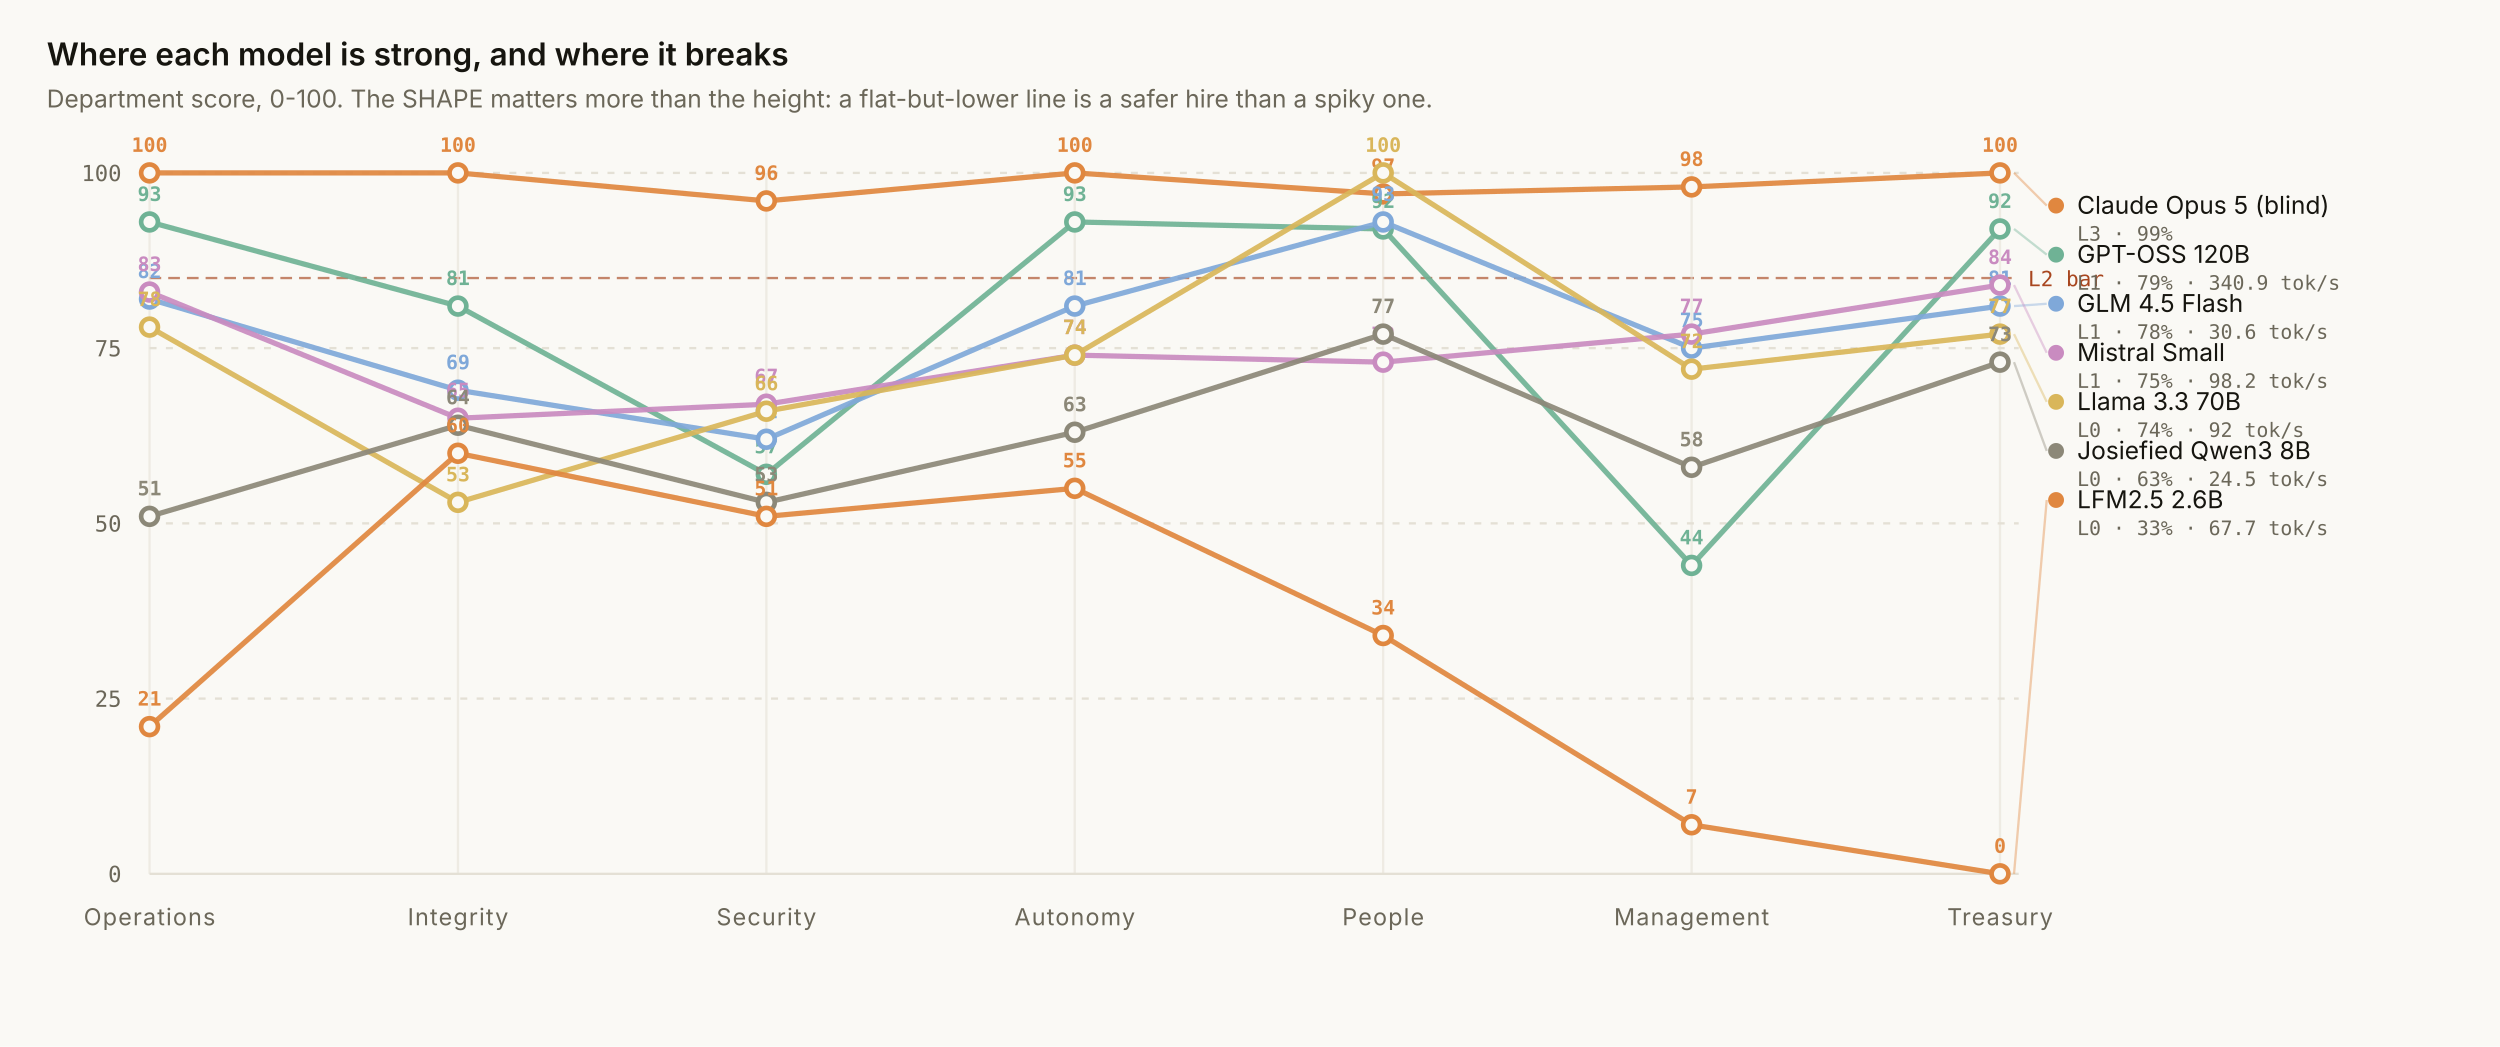
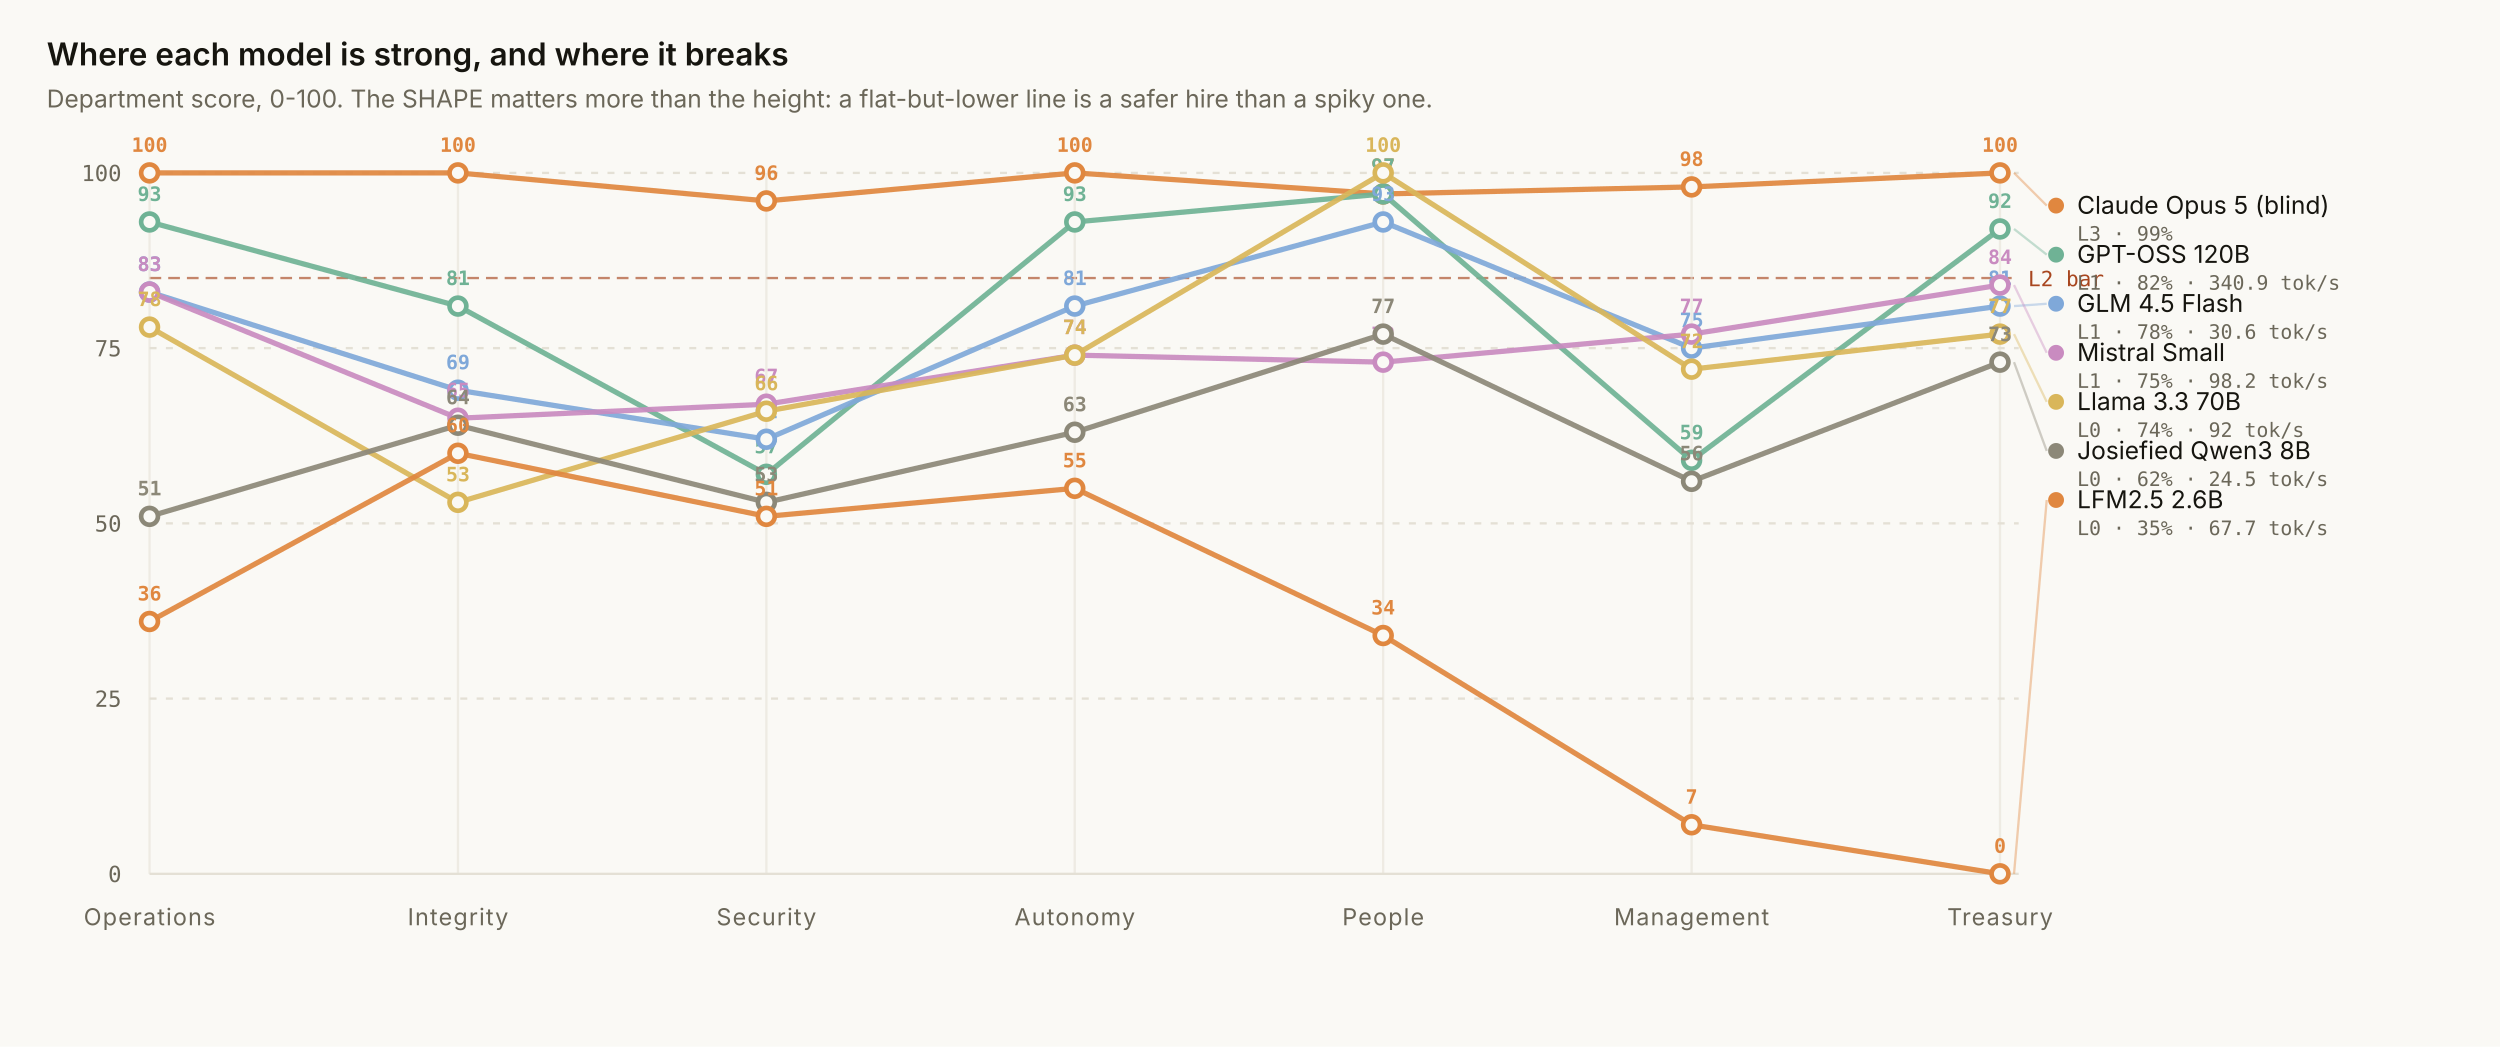
<svg xmlns="http://www.w3.org/2000/svg" width="1070" height="448" viewBox="0 0 1070 448" font-family="ui-sans-serif, -apple-system, 'Segoe UI', Inter, Helvetica, Arial, sans-serif">
  <rect width="1070" height="448" fill="#FAF9F5" />
  <text x="20" y="28" font-size="13.5" font-weight="600" fill="#16150F">Where each model is strong, and where it breaks</text>
  <text x="20" y="46" font-size="10.5" fill="#6B6759">Department score, 0-100. The SHAPE matters more than the height: a flat-but-lower line is a safer hire than a spiky one.</text>
  <line x1="64" y1="374" x2="864" y2="374" stroke="#E4E0D5" stroke-width="1" />
  <text x="52" y="377.5" font-size="9.5" text-anchor="end" fill="#6B6759" font-family="ui-monospace, 'SF Mono', 'Cascadia Mono', Menlo, Consolas, monospace">0</text>
  <line x1="64" y1="299" x2="864" y2="299" stroke="#E4E0D5" stroke-width="1" stroke-dasharray="3 4" />
  <text x="52" y="302.5" font-size="9.5" text-anchor="end" fill="#6B6759" font-family="ui-monospace, 'SF Mono', 'Cascadia Mono', Menlo, Consolas, monospace">25</text>
  <line x1="64" y1="224" x2="864" y2="224" stroke="#E4E0D5" stroke-width="1" stroke-dasharray="3 4" />
  <text x="52" y="227.5" font-size="9.5" text-anchor="end" fill="#6B6759" font-family="ui-monospace, 'SF Mono', 'Cascadia Mono', Menlo, Consolas, monospace">50</text>
  <line x1="64" y1="149" x2="864" y2="149" stroke="#E4E0D5" stroke-width="1" stroke-dasharray="3 4" />
  <text x="52" y="152.5" font-size="9.5" text-anchor="end" fill="#6B6759" font-family="ui-monospace, 'SF Mono', 'Cascadia Mono', Menlo, Consolas, monospace">75</text>
  <line x1="64" y1="74" x2="864" y2="74" stroke="#E4E0D5" stroke-width="1" stroke-dasharray="3 4" />
  <text x="52" y="77.5" font-size="9.5" text-anchor="end" fill="#6B6759" font-family="ui-monospace, 'SF Mono', 'Cascadia Mono', Menlo, Consolas, monospace">100</text>
  <line x1="64" y1="119" x2="864" y2="119" stroke="#A8461F" stroke-width="1" stroke-dasharray="5 3" opacity=".65" />
  <text x="868" y="122.5" font-size="9" fill="#A8461F" font-family="ui-monospace, 'SF Mono', 'Cascadia Mono', Menlo, Consolas, monospace">L2 bar</text>
  <text x="64" y="396" font-size="10" text-anchor="middle" fill="#6B6759" letter-spacing=".05em">Operations</text>
  <line x1="64" y1="74" x2="64" y2="374" stroke="#E4E0D5" stroke-width="1" opacity=".55" />
  <text x="196" y="396" font-size="10" text-anchor="middle" fill="#6B6759" letter-spacing=".05em">Integrity</text>
  <line x1="196" y1="74" x2="196" y2="374" stroke="#E4E0D5" stroke-width="1" opacity=".55" />
  <text x="328" y="396" font-size="10" text-anchor="middle" fill="#6B6759" letter-spacing=".05em">Security</text>
  <line x1="328" y1="74" x2="328" y2="374" stroke="#E4E0D5" stroke-width="1" opacity=".55" />
  <text x="460" y="396" font-size="10" text-anchor="middle" fill="#6B6759" letter-spacing=".05em">Autonomy</text>
  <line x1="460" y1="74" x2="460" y2="374" stroke="#E4E0D5" stroke-width="1" opacity=".55" />
  <text x="592" y="396" font-size="10" text-anchor="middle" fill="#6B6759" letter-spacing=".05em">People</text>
  <line x1="592" y1="74" x2="592" y2="374" stroke="#E4E0D5" stroke-width="1" opacity=".55" />
  <text x="724" y="396" font-size="10" text-anchor="middle" fill="#6B6759" letter-spacing=".05em">Management</text>
  <line x1="724" y1="74" x2="724" y2="374" stroke="#E4E0D5" stroke-width="1" opacity=".55" />
  <text x="856" y="396" font-size="10" text-anchor="middle" fill="#6B6759" letter-spacing=".05em">Treasury</text>
  <line x1="856" y1="74" x2="856" y2="374" stroke="#E4E0D5" stroke-width="1" opacity=".55" />
  <polyline fill="none" stroke="#E0873F" stroke-width="2.25" stroke-linejoin="round" stroke-linecap="round" opacity=".92" points="64,74 196,74 328,86 460,74 592,83 724,80 856,74" />
  <circle cx="64" cy="74" r="3.6" fill="#FAF9F5" stroke="#E0873F" stroke-width="2" />
  <text x="64" y="65" font-size="8.5" text-anchor="middle" fill="#E0873F" font-family="ui-monospace, 'SF Mono', 'Cascadia Mono', Menlo, Consolas, monospace" font-weight="600">100</text>
  <circle cx="196" cy="74" r="3.6" fill="#FAF9F5" stroke="#E0873F" stroke-width="2" />
  <text x="196" y="65" font-size="8.5" text-anchor="middle" fill="#E0873F" font-family="ui-monospace, 'SF Mono', 'Cascadia Mono', Menlo, Consolas, monospace" font-weight="600">100</text>
  <circle cx="328" cy="86" r="3.6" fill="#FAF9F5" stroke="#E0873F" stroke-width="2" />
  <text x="328" y="77" font-size="8.5" text-anchor="middle" fill="#E0873F" font-family="ui-monospace, 'SF Mono', 'Cascadia Mono', Menlo, Consolas, monospace" font-weight="600">96</text>
  <circle cx="460" cy="74" r="3.6" fill="#FAF9F5" stroke="#E0873F" stroke-width="2" />
  <text x="460" y="65" font-size="8.5" text-anchor="middle" fill="#E0873F" font-family="ui-monospace, 'SF Mono', 'Cascadia Mono', Menlo, Consolas, monospace" font-weight="600">100</text>
  <circle cx="592" cy="83" r="3.6" fill="#FAF9F5" stroke="#E0873F" stroke-width="2" />
  <text x="592" y="74" font-size="8.5" text-anchor="middle" fill="#E0873F" font-family="ui-monospace, 'SF Mono', 'Cascadia Mono', Menlo, Consolas, monospace" font-weight="600">97</text>
  <circle cx="724" cy="80" r="3.6" fill="#FAF9F5" stroke="#E0873F" stroke-width="2" />
  <text x="724" y="71" font-size="8.5" text-anchor="middle" fill="#E0873F" font-family="ui-monospace, 'SF Mono', 'Cascadia Mono', Menlo, Consolas, monospace" font-weight="600">98</text>
  <circle cx="856" cy="74" r="3.6" fill="#FAF9F5" stroke="#E0873F" stroke-width="2" />
  <text x="856" y="65" font-size="8.5" text-anchor="middle" fill="#E0873F" font-family="ui-monospace, 'SF Mono', 'Cascadia Mono', Menlo, Consolas, monospace" font-weight="600">100</text>
  <line x1="862" y1="74" x2="876" y2="88" stroke="#E0873F" stroke-width="1" opacity=".4" />
  <circle cx="880" cy="88" r="3.4" fill="#E0873F" />
  <text x="889" y="91.5" font-size="10.5" fill="#16150F">Claude Opus 5 (blind)</text>
  <text x="889" y="103" font-size="8.5" fill="#6B6759" font-family="ui-monospace, 'SF Mono', 'Cascadia Mono', Menlo, Consolas, monospace">L3 · 99%</text>
-   <polyline fill="none" stroke="#6FB295" stroke-width="2.25" stroke-linejoin="round" stroke-linecap="round" opacity=".92" points="64,95 196,131 328,203 460,95 592,98 724,242 856,98" />
+   <polyline fill="none" stroke="#6FB295" stroke-width="2.25" stroke-linejoin="round" stroke-linecap="round" opacity=".92" points="64,95 196,131 328,203 460,95 592,83 724,197 856,98" />
  <circle cx="64" cy="95" r="3.6" fill="#FAF9F5" stroke="#6FB295" stroke-width="2" />
  <text x="64" y="86" font-size="8.5" text-anchor="middle" fill="#6FB295" font-family="ui-monospace, 'SF Mono', 'Cascadia Mono', Menlo, Consolas, monospace" font-weight="600">93</text>
  <circle cx="196" cy="131" r="3.6" fill="#FAF9F5" stroke="#6FB295" stroke-width="2" />
  <text x="196" y="122" font-size="8.5" text-anchor="middle" fill="#6FB295" font-family="ui-monospace, 'SF Mono', 'Cascadia Mono', Menlo, Consolas, monospace" font-weight="600">81</text>
  <circle cx="328" cy="203" r="3.6" fill="#FAF9F5" stroke="#6FB295" stroke-width="2" />
  <text x="328" y="194" font-size="8.5" text-anchor="middle" fill="#6FB295" font-family="ui-monospace, 'SF Mono', 'Cascadia Mono', Menlo, Consolas, monospace" font-weight="600">57</text>
  <circle cx="460" cy="95" r="3.6" fill="#FAF9F5" stroke="#6FB295" stroke-width="2" />
  <text x="460" y="86" font-size="8.5" text-anchor="middle" fill="#6FB295" font-family="ui-monospace, 'SF Mono', 'Cascadia Mono', Menlo, Consolas, monospace" font-weight="600">93</text>
-   <circle cx="592" cy="98" r="3.6" fill="#FAF9F5" stroke="#6FB295" stroke-width="2" />
-   <text x="592" y="89" font-size="8.5" text-anchor="middle" fill="#6FB295" font-family="ui-monospace, 'SF Mono', 'Cascadia Mono', Menlo, Consolas, monospace" font-weight="600">92</text>
-   <circle cx="724" cy="242" r="3.6" fill="#FAF9F5" stroke="#6FB295" stroke-width="2" />
-   <text x="724" y="233" font-size="8.5" text-anchor="middle" fill="#6FB295" font-family="ui-monospace, 'SF Mono', 'Cascadia Mono', Menlo, Consolas, monospace" font-weight="600">44</text>
+   <circle cx="592" cy="83" r="3.6" fill="#FAF9F5" stroke="#6FB295" stroke-width="2" />
+   <text x="592" y="74" font-size="8.5" text-anchor="middle" fill="#6FB295" font-family="ui-monospace, 'SF Mono', 'Cascadia Mono', Menlo, Consolas, monospace" font-weight="600">97</text>
+   <circle cx="724" cy="197" r="3.6" fill="#FAF9F5" stroke="#6FB295" stroke-width="2" />
+   <text x="724" y="188" font-size="8.5" text-anchor="middle" fill="#6FB295" font-family="ui-monospace, 'SF Mono', 'Cascadia Mono', Menlo, Consolas, monospace" font-weight="600">59</text>
  <circle cx="856" cy="98" r="3.6" fill="#FAF9F5" stroke="#6FB295" stroke-width="2" />
  <text x="856" y="89" font-size="8.5" text-anchor="middle" fill="#6FB295" font-family="ui-monospace, 'SF Mono', 'Cascadia Mono', Menlo, Consolas, monospace" font-weight="600">92</text>
  <line x1="862" y1="98" x2="876" y2="109" stroke="#6FB295" stroke-width="1" opacity=".4" />
  <circle cx="880" cy="109" r="3.4" fill="#6FB295" />
  <text x="889" y="112.5" font-size="10.5" fill="#16150F">GPT-OSS 120B</text>
-   <text x="889" y="124" font-size="8.5" fill="#6B6759" font-family="ui-monospace, 'SF Mono', 'Cascadia Mono', Menlo, Consolas, monospace">L1 · 79% · 340.9 tok/s</text>
-   <polyline fill="none" stroke="#7FA8D9" stroke-width="2.25" stroke-linejoin="round" stroke-linecap="round" opacity=".92" points="64,128 196,167 328,188 460,131 592,95 724,149 856,131" />
-   <circle cx="64" cy="128" r="3.6" fill="#FAF9F5" stroke="#7FA8D9" stroke-width="2" />
-   <text x="64" y="119" font-size="8.5" text-anchor="middle" fill="#7FA8D9" font-family="ui-monospace, 'SF Mono', 'Cascadia Mono', Menlo, Consolas, monospace" font-weight="600">82</text>
+   <text x="889" y="124" font-size="8.5" fill="#6B6759" font-family="ui-monospace, 'SF Mono', 'Cascadia Mono', Menlo, Consolas, monospace">L1 · 82% · 340.9 tok/s</text>
+   <polyline fill="none" stroke="#7FA8D9" stroke-width="2.25" stroke-linejoin="round" stroke-linecap="round" opacity=".92" points="64,125 196,167 328,188 460,131 592,95 724,149 856,131" />
+   <circle cx="64" cy="125" r="3.6" fill="#FAF9F5" stroke="#7FA8D9" stroke-width="2" />
+   <text x="64" y="116" font-size="8.5" text-anchor="middle" fill="#7FA8D9" font-family="ui-monospace, 'SF Mono', 'Cascadia Mono', Menlo, Consolas, monospace" font-weight="600">83</text>
  <circle cx="196" cy="167" r="3.6" fill="#FAF9F5" stroke="#7FA8D9" stroke-width="2" />
  <text x="196" y="158" font-size="8.5" text-anchor="middle" fill="#7FA8D9" font-family="ui-monospace, 'SF Mono', 'Cascadia Mono', Menlo, Consolas, monospace" font-weight="600">69</text>
  <circle cx="328" cy="188" r="3.6" fill="#FAF9F5" stroke="#7FA8D9" stroke-width="2" />
  <text x="328" y="179" font-size="8.5" text-anchor="middle" fill="#7FA8D9" font-family="ui-monospace, 'SF Mono', 'Cascadia Mono', Menlo, Consolas, monospace" font-weight="600">62</text>
  <circle cx="460" cy="131" r="3.6" fill="#FAF9F5" stroke="#7FA8D9" stroke-width="2" />
  <text x="460" y="122" font-size="8.5" text-anchor="middle" fill="#7FA8D9" font-family="ui-monospace, 'SF Mono', 'Cascadia Mono', Menlo, Consolas, monospace" font-weight="600">81</text>
  <circle cx="592" cy="95" r="3.6" fill="#FAF9F5" stroke="#7FA8D9" stroke-width="2" />
  <text x="592" y="86" font-size="8.5" text-anchor="middle" fill="#7FA8D9" font-family="ui-monospace, 'SF Mono', 'Cascadia Mono', Menlo, Consolas, monospace" font-weight="600">93</text>
  <circle cx="724" cy="149" r="3.6" fill="#FAF9F5" stroke="#7FA8D9" stroke-width="2" />
  <text x="724" y="140" font-size="8.5" text-anchor="middle" fill="#7FA8D9" font-family="ui-monospace, 'SF Mono', 'Cascadia Mono', Menlo, Consolas, monospace" font-weight="600">75</text>
  <circle cx="856" cy="131" r="3.6" fill="#FAF9F5" stroke="#7FA8D9" stroke-width="2" />
  <text x="856" y="122" font-size="8.5" text-anchor="middle" fill="#7FA8D9" font-family="ui-monospace, 'SF Mono', 'Cascadia Mono', Menlo, Consolas, monospace" font-weight="600">81</text>
  <line x1="862" y1="131" x2="876" y2="130" stroke="#7FA8D9" stroke-width="1" opacity=".4" />
  <circle cx="880" cy="130" r="3.4" fill="#7FA8D9" />
  <text x="889" y="133.5" font-size="10.5" fill="#16150F">GLM 4.5 Flash</text>
  <text x="889" y="145" font-size="8.5" fill="#6B6759" font-family="ui-monospace, 'SF Mono', 'Cascadia Mono', Menlo, Consolas, monospace">L1 · 78% · 30.6 tok/s</text>
  <polyline fill="none" stroke="#C98BC0" stroke-width="2.25" stroke-linejoin="round" stroke-linecap="round" opacity=".92" points="64,125 196,179 328,173 460,152 592,155 724,143 856,122" />
  <circle cx="64" cy="125" r="3.6" fill="#FAF9F5" stroke="#C98BC0" stroke-width="2" />
  <text x="64" y="116" font-size="8.5" text-anchor="middle" fill="#C98BC0" font-family="ui-monospace, 'SF Mono', 'Cascadia Mono', Menlo, Consolas, monospace" font-weight="600">83</text>
  <circle cx="196" cy="179" r="3.6" fill="#FAF9F5" stroke="#C98BC0" stroke-width="2" />
  <text x="196" y="170" font-size="8.5" text-anchor="middle" fill="#C98BC0" font-family="ui-monospace, 'SF Mono', 'Cascadia Mono', Menlo, Consolas, monospace" font-weight="600">65</text>
  <circle cx="328" cy="173" r="3.6" fill="#FAF9F5" stroke="#C98BC0" stroke-width="2" />
  <text x="328" y="164" font-size="8.5" text-anchor="middle" fill="#C98BC0" font-family="ui-monospace, 'SF Mono', 'Cascadia Mono', Menlo, Consolas, monospace" font-weight="600">67</text>
  <circle cx="460" cy="152" r="3.6" fill="#FAF9F5" stroke="#C98BC0" stroke-width="2" />
  <text x="460" y="143" font-size="8.5" text-anchor="middle" fill="#C98BC0" font-family="ui-monospace, 'SF Mono', 'Cascadia Mono', Menlo, Consolas, monospace" font-weight="600">74</text>
  <circle cx="592" cy="155" r="3.6" fill="#FAF9F5" stroke="#C98BC0" stroke-width="2" />
  <text x="592" y="146" font-size="8.5" text-anchor="middle" fill="#C98BC0" font-family="ui-monospace, 'SF Mono', 'Cascadia Mono', Menlo, Consolas, monospace" font-weight="600">73</text>
  <circle cx="724" cy="143" r="3.6" fill="#FAF9F5" stroke="#C98BC0" stroke-width="2" />
  <text x="724" y="134" font-size="8.5" text-anchor="middle" fill="#C98BC0" font-family="ui-monospace, 'SF Mono', 'Cascadia Mono', Menlo, Consolas, monospace" font-weight="600">77</text>
  <circle cx="856" cy="122" r="3.6" fill="#FAF9F5" stroke="#C98BC0" stroke-width="2" />
  <text x="856" y="113" font-size="8.5" text-anchor="middle" fill="#C98BC0" font-family="ui-monospace, 'SF Mono', 'Cascadia Mono', Menlo, Consolas, monospace" font-weight="600">84</text>
  <line x1="862" y1="122" x2="876" y2="151" stroke="#C98BC0" stroke-width="1" opacity=".4" />
  <circle cx="880" cy="151" r="3.4" fill="#C98BC0" />
  <text x="889" y="154.5" font-size="10.5" fill="#16150F">Mistral Small</text>
  <text x="889" y="166" font-size="8.5" fill="#6B6759" font-family="ui-monospace, 'SF Mono', 'Cascadia Mono', Menlo, Consolas, monospace">L1 · 75% · 98.2 tok/s</text>
  <polyline fill="none" stroke="#D9B65A" stroke-width="2.25" stroke-linejoin="round" stroke-linecap="round" opacity=".92" points="64,140 196,215 328,176 460,152 592,74 724,158 856,143" />
  <circle cx="64" cy="140" r="3.6" fill="#FAF9F5" stroke="#D9B65A" stroke-width="2" />
  <text x="64" y="131" font-size="8.5" text-anchor="middle" fill="#D9B65A" font-family="ui-monospace, 'SF Mono', 'Cascadia Mono', Menlo, Consolas, monospace" font-weight="600">78</text>
  <circle cx="196" cy="215" r="3.6" fill="#FAF9F5" stroke="#D9B65A" stroke-width="2" />
  <text x="196" y="206" font-size="8.5" text-anchor="middle" fill="#D9B65A" font-family="ui-monospace, 'SF Mono', 'Cascadia Mono', Menlo, Consolas, monospace" font-weight="600">53</text>
  <circle cx="328" cy="176" r="3.6" fill="#FAF9F5" stroke="#D9B65A" stroke-width="2" />
  <text x="328" y="167" font-size="8.5" text-anchor="middle" fill="#D9B65A" font-family="ui-monospace, 'SF Mono', 'Cascadia Mono', Menlo, Consolas, monospace" font-weight="600">66</text>
  <circle cx="460" cy="152" r="3.6" fill="#FAF9F5" stroke="#D9B65A" stroke-width="2" />
  <text x="460" y="143" font-size="8.5" text-anchor="middle" fill="#D9B65A" font-family="ui-monospace, 'SF Mono', 'Cascadia Mono', Menlo, Consolas, monospace" font-weight="600">74</text>
  <circle cx="592" cy="74" r="3.6" fill="#FAF9F5" stroke="#D9B65A" stroke-width="2" />
  <text x="592" y="65" font-size="8.5" text-anchor="middle" fill="#D9B65A" font-family="ui-monospace, 'SF Mono', 'Cascadia Mono', Menlo, Consolas, monospace" font-weight="600">100</text>
  <circle cx="724" cy="158" r="3.6" fill="#FAF9F5" stroke="#D9B65A" stroke-width="2" />
  <text x="724" y="149" font-size="8.5" text-anchor="middle" fill="#D9B65A" font-family="ui-monospace, 'SF Mono', 'Cascadia Mono', Menlo, Consolas, monospace" font-weight="600">72</text>
  <circle cx="856" cy="143" r="3.6" fill="#FAF9F5" stroke="#D9B65A" stroke-width="2" />
  <text x="856" y="134" font-size="8.5" text-anchor="middle" fill="#D9B65A" font-family="ui-monospace, 'SF Mono', 'Cascadia Mono', Menlo, Consolas, monospace" font-weight="600">77</text>
  <line x1="862" y1="143" x2="876" y2="172" stroke="#D9B65A" stroke-width="1" opacity=".4" />
  <circle cx="880" cy="172" r="3.4" fill="#D9B65A" />
  <text x="889" y="175.5" font-size="10.5" fill="#16150F">Llama 3.3 70B</text>
  <text x="889" y="187" font-size="8.5" fill="#6B6759" font-family="ui-monospace, 'SF Mono', 'Cascadia Mono', Menlo, Consolas, monospace">L0 · 74% · 92 tok/s</text>
-   <polyline fill="none" stroke="#8C8878" stroke-width="2.25" stroke-linejoin="round" stroke-linecap="round" opacity=".92" points="64,221 196,182 328,215 460,185 592,143 724,200 856,155" />
+   <polyline fill="none" stroke="#8C8878" stroke-width="2.25" stroke-linejoin="round" stroke-linecap="round" opacity=".92" points="64,221 196,182 328,215 460,185 592,143 724,206 856,155" />
  <circle cx="64" cy="221" r="3.6" fill="#FAF9F5" stroke="#8C8878" stroke-width="2" />
  <text x="64" y="212" font-size="8.5" text-anchor="middle" fill="#8C8878" font-family="ui-monospace, 'SF Mono', 'Cascadia Mono', Menlo, Consolas, monospace" font-weight="600">51</text>
  <circle cx="196" cy="182" r="3.6" fill="#FAF9F5" stroke="#8C8878" stroke-width="2" />
  <text x="196" y="173" font-size="8.5" text-anchor="middle" fill="#8C8878" font-family="ui-monospace, 'SF Mono', 'Cascadia Mono', Menlo, Consolas, monospace" font-weight="600">64</text>
  <circle cx="328" cy="215" r="3.6" fill="#FAF9F5" stroke="#8C8878" stroke-width="2" />
  <text x="328" y="206" font-size="8.5" text-anchor="middle" fill="#8C8878" font-family="ui-monospace, 'SF Mono', 'Cascadia Mono', Menlo, Consolas, monospace" font-weight="600">53</text>
  <circle cx="460" cy="185" r="3.6" fill="#FAF9F5" stroke="#8C8878" stroke-width="2" />
  <text x="460" y="176" font-size="8.5" text-anchor="middle" fill="#8C8878" font-family="ui-monospace, 'SF Mono', 'Cascadia Mono', Menlo, Consolas, monospace" font-weight="600">63</text>
  <circle cx="592" cy="143" r="3.6" fill="#FAF9F5" stroke="#8C8878" stroke-width="2" />
  <text x="592" y="134" font-size="8.5" text-anchor="middle" fill="#8C8878" font-family="ui-monospace, 'SF Mono', 'Cascadia Mono', Menlo, Consolas, monospace" font-weight="600">77</text>
-   <circle cx="724" cy="200" r="3.6" fill="#FAF9F5" stroke="#8C8878" stroke-width="2" />
-   <text x="724" y="191" font-size="8.5" text-anchor="middle" fill="#8C8878" font-family="ui-monospace, 'SF Mono', 'Cascadia Mono', Menlo, Consolas, monospace" font-weight="600">58</text>
+   <circle cx="724" cy="206" r="3.6" fill="#FAF9F5" stroke="#8C8878" stroke-width="2" />
+   <text x="724" y="197" font-size="8.5" text-anchor="middle" fill="#8C8878" font-family="ui-monospace, 'SF Mono', 'Cascadia Mono', Menlo, Consolas, monospace" font-weight="600">56</text>
  <circle cx="856" cy="155" r="3.6" fill="#FAF9F5" stroke="#8C8878" stroke-width="2" />
  <text x="856" y="146" font-size="8.5" text-anchor="middle" fill="#8C8878" font-family="ui-monospace, 'SF Mono', 'Cascadia Mono', Menlo, Consolas, monospace" font-weight="600">73</text>
  <line x1="862" y1="155" x2="876" y2="193" stroke="#8C8878" stroke-width="1" opacity=".4" />
  <circle cx="880" cy="193" r="3.4" fill="#8C8878" />
  <text x="889" y="196.5" font-size="10.5" fill="#16150F">Josiefied Qwen3 8B</text>
-   <text x="889" y="208" font-size="8.5" fill="#6B6759" font-family="ui-monospace, 'SF Mono', 'Cascadia Mono', Menlo, Consolas, monospace">L0 · 63% · 24.5 tok/s</text>
-   <polyline fill="none" stroke="#E0873F" stroke-width="2.25" stroke-linejoin="round" stroke-linecap="round" opacity=".92" points="64,311 196,194 328,221 460,209 592,272 724,353 856,374" />
-   <circle cx="64" cy="311" r="3.6" fill="#FAF9F5" stroke="#E0873F" stroke-width="2" />
-   <text x="64" y="302" font-size="8.5" text-anchor="middle" fill="#E0873F" font-family="ui-monospace, 'SF Mono', 'Cascadia Mono', Menlo, Consolas, monospace" font-weight="600">21</text>
+   <text x="889" y="208" font-size="8.5" fill="#6B6759" font-family="ui-monospace, 'SF Mono', 'Cascadia Mono', Menlo, Consolas, monospace">L0 · 62% · 24.5 tok/s</text>
+   <polyline fill="none" stroke="#E0873F" stroke-width="2.25" stroke-linejoin="round" stroke-linecap="round" opacity=".92" points="64,266 196,194 328,221 460,209 592,272 724,353 856,374" />
+   <circle cx="64" cy="266" r="3.6" fill="#FAF9F5" stroke="#E0873F" stroke-width="2" />
+   <text x="64" y="257" font-size="8.5" text-anchor="middle" fill="#E0873F" font-family="ui-monospace, 'SF Mono', 'Cascadia Mono', Menlo, Consolas, monospace" font-weight="600">36</text>
  <circle cx="196" cy="194" r="3.6" fill="#FAF9F5" stroke="#E0873F" stroke-width="2" />
  <text x="196" y="185" font-size="8.5" text-anchor="middle" fill="#E0873F" font-family="ui-monospace, 'SF Mono', 'Cascadia Mono', Menlo, Consolas, monospace" font-weight="600">60</text>
  <circle cx="328" cy="221" r="3.6" fill="#FAF9F5" stroke="#E0873F" stroke-width="2" />
  <text x="328" y="212" font-size="8.5" text-anchor="middle" fill="#E0873F" font-family="ui-monospace, 'SF Mono', 'Cascadia Mono', Menlo, Consolas, monospace" font-weight="600">51</text>
  <circle cx="460" cy="209" r="3.6" fill="#FAF9F5" stroke="#E0873F" stroke-width="2" />
  <text x="460" y="200" font-size="8.5" text-anchor="middle" fill="#E0873F" font-family="ui-monospace, 'SF Mono', 'Cascadia Mono', Menlo, Consolas, monospace" font-weight="600">55</text>
  <circle cx="592" cy="272" r="3.6" fill="#FAF9F5" stroke="#E0873F" stroke-width="2" />
  <text x="592" y="263" font-size="8.5" text-anchor="middle" fill="#E0873F" font-family="ui-monospace, 'SF Mono', 'Cascadia Mono', Menlo, Consolas, monospace" font-weight="600">34</text>
  <circle cx="724" cy="353" r="3.6" fill="#FAF9F5" stroke="#E0873F" stroke-width="2" />
  <text x="724" y="344" font-size="8.5" text-anchor="middle" fill="#E0873F" font-family="ui-monospace, 'SF Mono', 'Cascadia Mono', Menlo, Consolas, monospace" font-weight="600">7</text>
  <circle cx="856" cy="374" r="3.6" fill="#FAF9F5" stroke="#E0873F" stroke-width="2" />
  <text x="856" y="365" font-size="8.5" text-anchor="middle" fill="#E0873F" font-family="ui-monospace, 'SF Mono', 'Cascadia Mono', Menlo, Consolas, monospace" font-weight="600">0</text>
  <line x1="862" y1="374" x2="876" y2="214" stroke="#E0873F" stroke-width="1" opacity=".4" />
  <circle cx="880" cy="214" r="3.4" fill="#E0873F" />
  <text x="889" y="217.5" font-size="10.5" fill="#16150F">LFM2.5 2.6B</text>
-   <text x="889" y="229" font-size="8.5" fill="#6B6759" font-family="ui-monospace, 'SF Mono', 'Cascadia Mono', Menlo, Consolas, monospace">L0 · 33% · 67.7 tok/s</text>
+   <text x="889" y="229" font-size="8.5" fill="#6B6759" font-family="ui-monospace, 'SF Mono', 'Cascadia Mono', Menlo, Consolas, monospace">L0 · 35% · 67.7 tok/s</text>
</svg>
